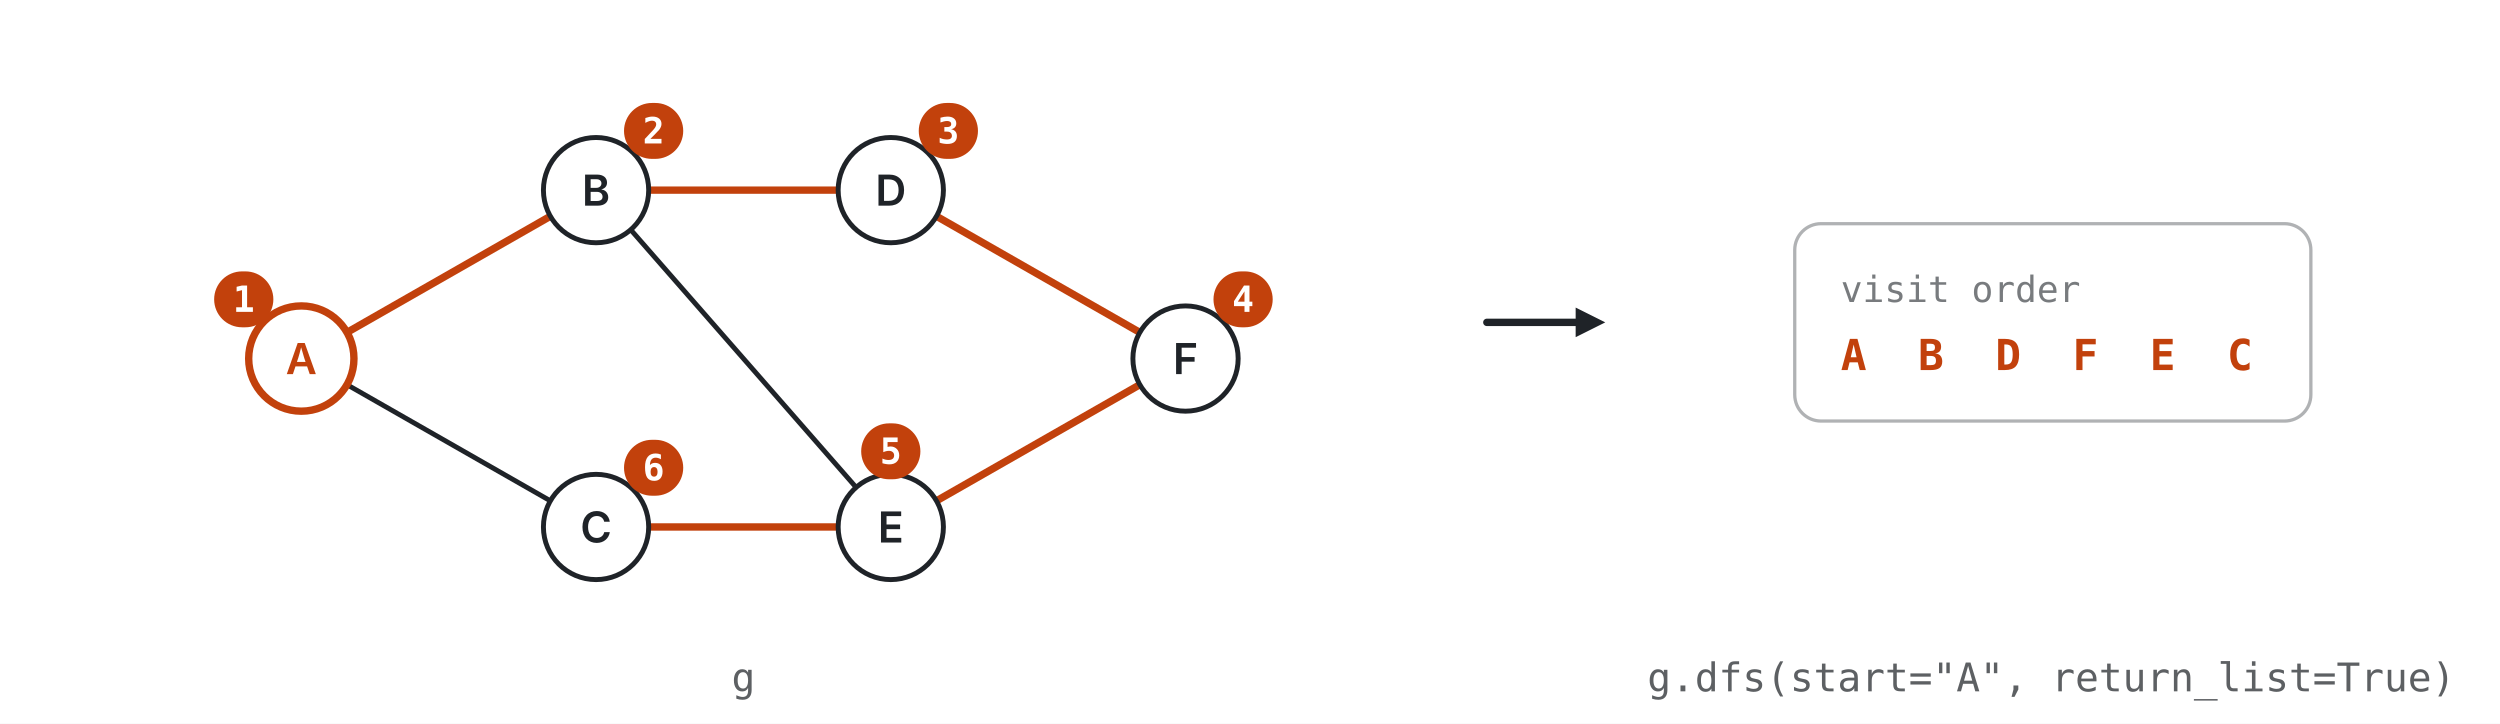
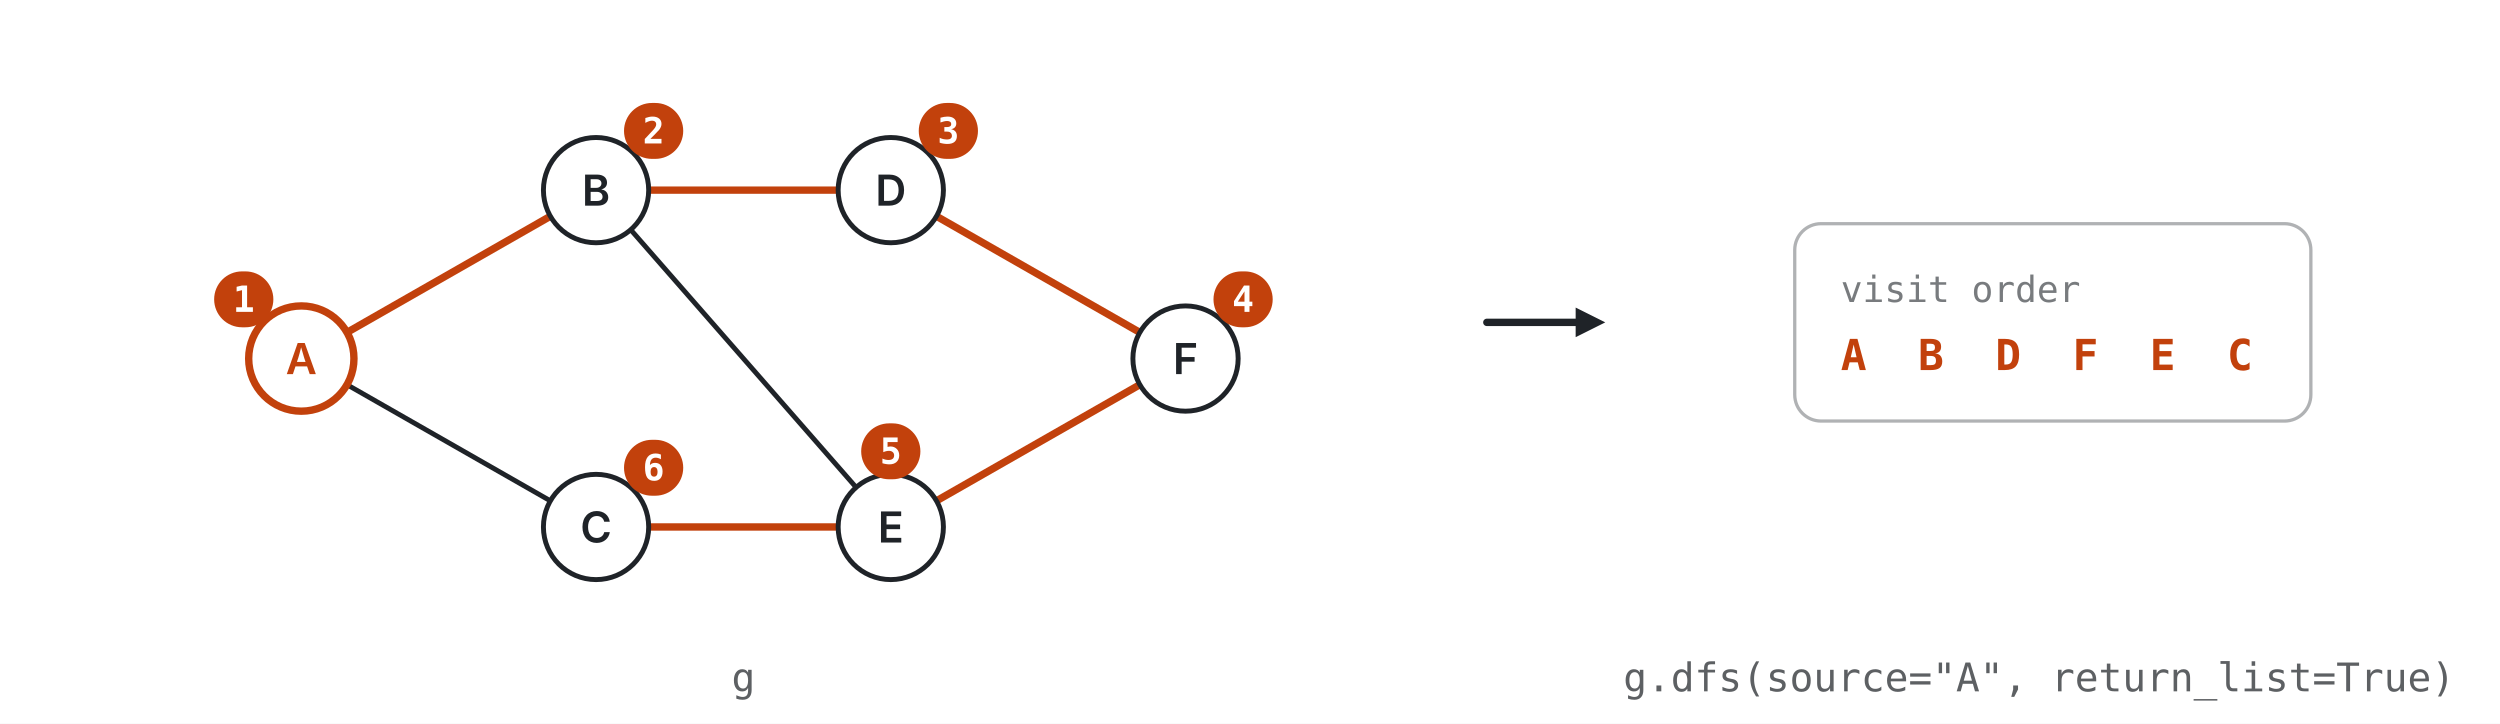
<svg xmlns="http://www.w3.org/2000/svg" viewBox="0 0 760 220" width="760" height="220" role="img" xml:space="preserve">
  <rect width="760" height="220" fill="#ffffff" />
  <rect x="545.6" y="68.0" width="156.9" height="60.0" rx="8" fill="#ffffff" stroke="#1f2328" stroke-opacity="0.35" stroke-width="1" />
  <line x1="452.0" y1="98.0" x2="480.0" y2="98.0" stroke="#1f2328" stroke-opacity="1.0" stroke-width="2.25" stroke-linecap="round" />
  <polygon points="488.0,98.0 479.0,102.5 479.0,93.5" fill="#1f2328" fill-opacity="1.0" />
  <path d="M 105.49 101.06 L 167.31 65.74" fill="none" stroke="#c2410c" stroke-opacity="1" stroke-width="2.25" stroke-linecap="round" />
  <path d="M 105.49 116.94 L 167.31 152.26" fill="none" stroke="#1f2328" stroke-opacity="1" stroke-width="1.5" stroke-linecap="round" />
  <path d="M 197.20 57.80 L 254.80 57.80" fill="none" stroke="#c2410c" stroke-opacity="1" stroke-width="2.25" stroke-linecap="round" />
  <path d="M 191.74 69.84 L 260.26 148.16" fill="none" stroke="#1f2328" stroke-opacity="1" stroke-width="1.5" stroke-linecap="round" />
  <path d="M 197.20 160.20 L 254.80 160.20" fill="none" stroke="#c2410c" stroke-opacity="1" stroke-width="2.25" stroke-linecap="round" />
  <path d="M 284.69 65.74 L 346.51 101.06" fill="none" stroke="#c2410c" stroke-opacity="1" stroke-width="2.25" stroke-linecap="round" />
  <path d="M 284.69 152.26 L 346.51 116.94" fill="none" stroke="#c2410c" stroke-opacity="1" stroke-width="2.25" stroke-linecap="round" />
  <circle cx="91.6" cy="109.0" r="16" fill="#ffffff" stroke="#c2410c" stroke-opacity="1" stroke-width="2.25" />
  <text x="91.6" y="109.0" text-anchor="middle" dominant-baseline="central" font-family="ui-sans-serif, system-ui, -apple-system, 'Segoe UI', sans-serif" font-size="13" font-weight="600" fill="#c2410c" fill-opacity="1">A</text>
  <circle cx="181.2" cy="57.8" r="16" fill="#ffffff" stroke="#1f2328" stroke-opacity="1" stroke-width="1.5" />
  <text x="181.2" y="57.8" text-anchor="middle" dominant-baseline="central" font-family="ui-sans-serif, system-ui, -apple-system, 'Segoe UI', sans-serif" font-size="13" font-weight="600" fill="#1f2328" fill-opacity="1">B</text>
  <circle cx="181.2" cy="160.2" r="16" fill="#ffffff" stroke="#1f2328" stroke-opacity="1" stroke-width="1.5" />
  <text x="181.2" y="160.2" text-anchor="middle" dominant-baseline="central" font-family="ui-sans-serif, system-ui, -apple-system, 'Segoe UI', sans-serif" font-size="13" font-weight="600" fill="#1f2328" fill-opacity="1">C</text>
  <circle cx="270.8" cy="57.8" r="16" fill="#ffffff" stroke="#1f2328" stroke-opacity="1" stroke-width="1.5" />
  <text x="270.8" y="57.8" text-anchor="middle" dominant-baseline="central" font-family="ui-sans-serif, system-ui, -apple-system, 'Segoe UI', sans-serif" font-size="13" font-weight="600" fill="#1f2328" fill-opacity="1">D</text>
  <circle cx="270.8" cy="160.2" r="16" fill="#ffffff" stroke="#1f2328" stroke-opacity="1" stroke-width="1.5" />
  <text x="270.8" y="160.2" text-anchor="middle" dominant-baseline="central" font-family="ui-sans-serif, system-ui, -apple-system, 'Segoe UI', sans-serif" font-size="13" font-weight="600" fill="#1f2328" fill-opacity="1">E</text>
  <circle cx="360.4" cy="109.0" r="16" fill="#ffffff" stroke="#1f2328" stroke-opacity="1" stroke-width="1.5" />
  <text x="360.4" y="109.0" text-anchor="middle" dominant-baseline="central" font-family="ui-sans-serif, system-ui, -apple-system, 'Segoe UI', sans-serif" font-size="13" font-weight="600" fill="#1f2328" fill-opacity="1">F</text>
  <rect x="65.6" y="83.0" width="17.0" height="16.0" rx="8.0" fill="#c2410c" stroke="#c2410c" stroke-opacity="1" stroke-width="1" />
  <rect x="190.2" y="31.8" width="17.0" height="16.0" rx="8.0" fill="#c2410c" stroke="#c2410c" stroke-opacity="1" stroke-width="1" />
  <rect x="279.8" y="31.8" width="17.0" height="16.0" rx="8.0" fill="#c2410c" stroke="#c2410c" stroke-opacity="1" stroke-width="1" />
  <rect x="369.4" y="83.0" width="17.0" height="16.0" rx="8.0" fill="#c2410c" stroke="#c2410c" stroke-opacity="1" stroke-width="1" />
  <rect x="262.3" y="129.2" width="17.0" height="16.0" rx="8.0" fill="#c2410c" stroke="#c2410c" stroke-opacity="1" stroke-width="1" />
  <rect x="190.2" y="134.2" width="17.0" height="16.0" rx="8.0" fill="#c2410c" stroke="#c2410c" stroke-opacity="1" stroke-width="1" />
  <text x="226.0" y="206.0" text-anchor="middle" dominant-baseline="central" font-family="ui-monospace, SFMono-Regular, Menlo, Consolas, monospace" font-size="12" font-weight="400" fill="#1f2328" fill-opacity="0.72">g</text>
-   <text x="623.6" y="206.0" text-anchor="middle" dominant-baseline="central" font-family="ui-monospace, SFMono-Regular, Menlo, Consolas, monospace" font-size="12" font-weight="400" fill="#1f2328" fill-opacity="0.72">g.dfs(start="A", return_list=True)</text>
+   <text x="619.9" y="206.0" text-anchor="middle" dominant-baseline="central" font-family="ui-monospace, SFMono-Regular, Menlo, Consolas, monospace" font-size="12" font-weight="400" fill="#1f2328" fill-opacity="0.72">g.dfs(source="A", return_list=True)</text>
  <text x="74.1" y="91.0" text-anchor="middle" dominant-baseline="central" font-family="ui-monospace, SFMono-Regular, Menlo, Consolas, monospace" font-size="11" font-weight="600" fill="#ffffff" fill-opacity="1.0">1</text>
  <text x="198.7" y="39.8" text-anchor="middle" dominant-baseline="central" font-family="ui-monospace, SFMono-Regular, Menlo, Consolas, monospace" font-size="11" font-weight="600" fill="#ffffff" fill-opacity="1.0">2</text>
  <text x="288.3" y="39.8" text-anchor="middle" dominant-baseline="central" font-family="ui-monospace, SFMono-Regular, Menlo, Consolas, monospace" font-size="11" font-weight="600" fill="#ffffff" fill-opacity="1.0">3</text>
  <text x="377.9" y="91.0" text-anchor="middle" dominant-baseline="central" font-family="ui-monospace, SFMono-Regular, Menlo, Consolas, monospace" font-size="11" font-weight="600" fill="#ffffff" fill-opacity="1.0">4</text>
  <text x="270.8" y="137.2" text-anchor="middle" dominant-baseline="central" font-family="ui-monospace, SFMono-Regular, Menlo, Consolas, monospace" font-size="11" font-weight="600" fill="#ffffff" fill-opacity="1.0">5</text>
  <text x="198.7" y="142.2" text-anchor="middle" dominant-baseline="central" font-family="ui-monospace, SFMono-Regular, Menlo, Consolas, monospace" font-size="11" font-weight="600" fill="#ffffff" fill-opacity="1.0">6</text>
  <text x="559.6" y="88.0" text-anchor="start" dominant-baseline="central" font-family="ui-monospace, SFMono-Regular, Menlo, Consolas, monospace" font-size="11" font-weight="400" fill="#1f2328" fill-opacity="0.6">visit order</text>
  <text x="559.6" y="108.0" text-anchor="start" dominant-baseline="central" font-family="ui-monospace, SFMono-Regular, Menlo, Consolas, monospace" font-size="13" font-weight="600" fill="#c2410c" fill-opacity="1.0">A  B  D  F  E  C</text>
</svg>
